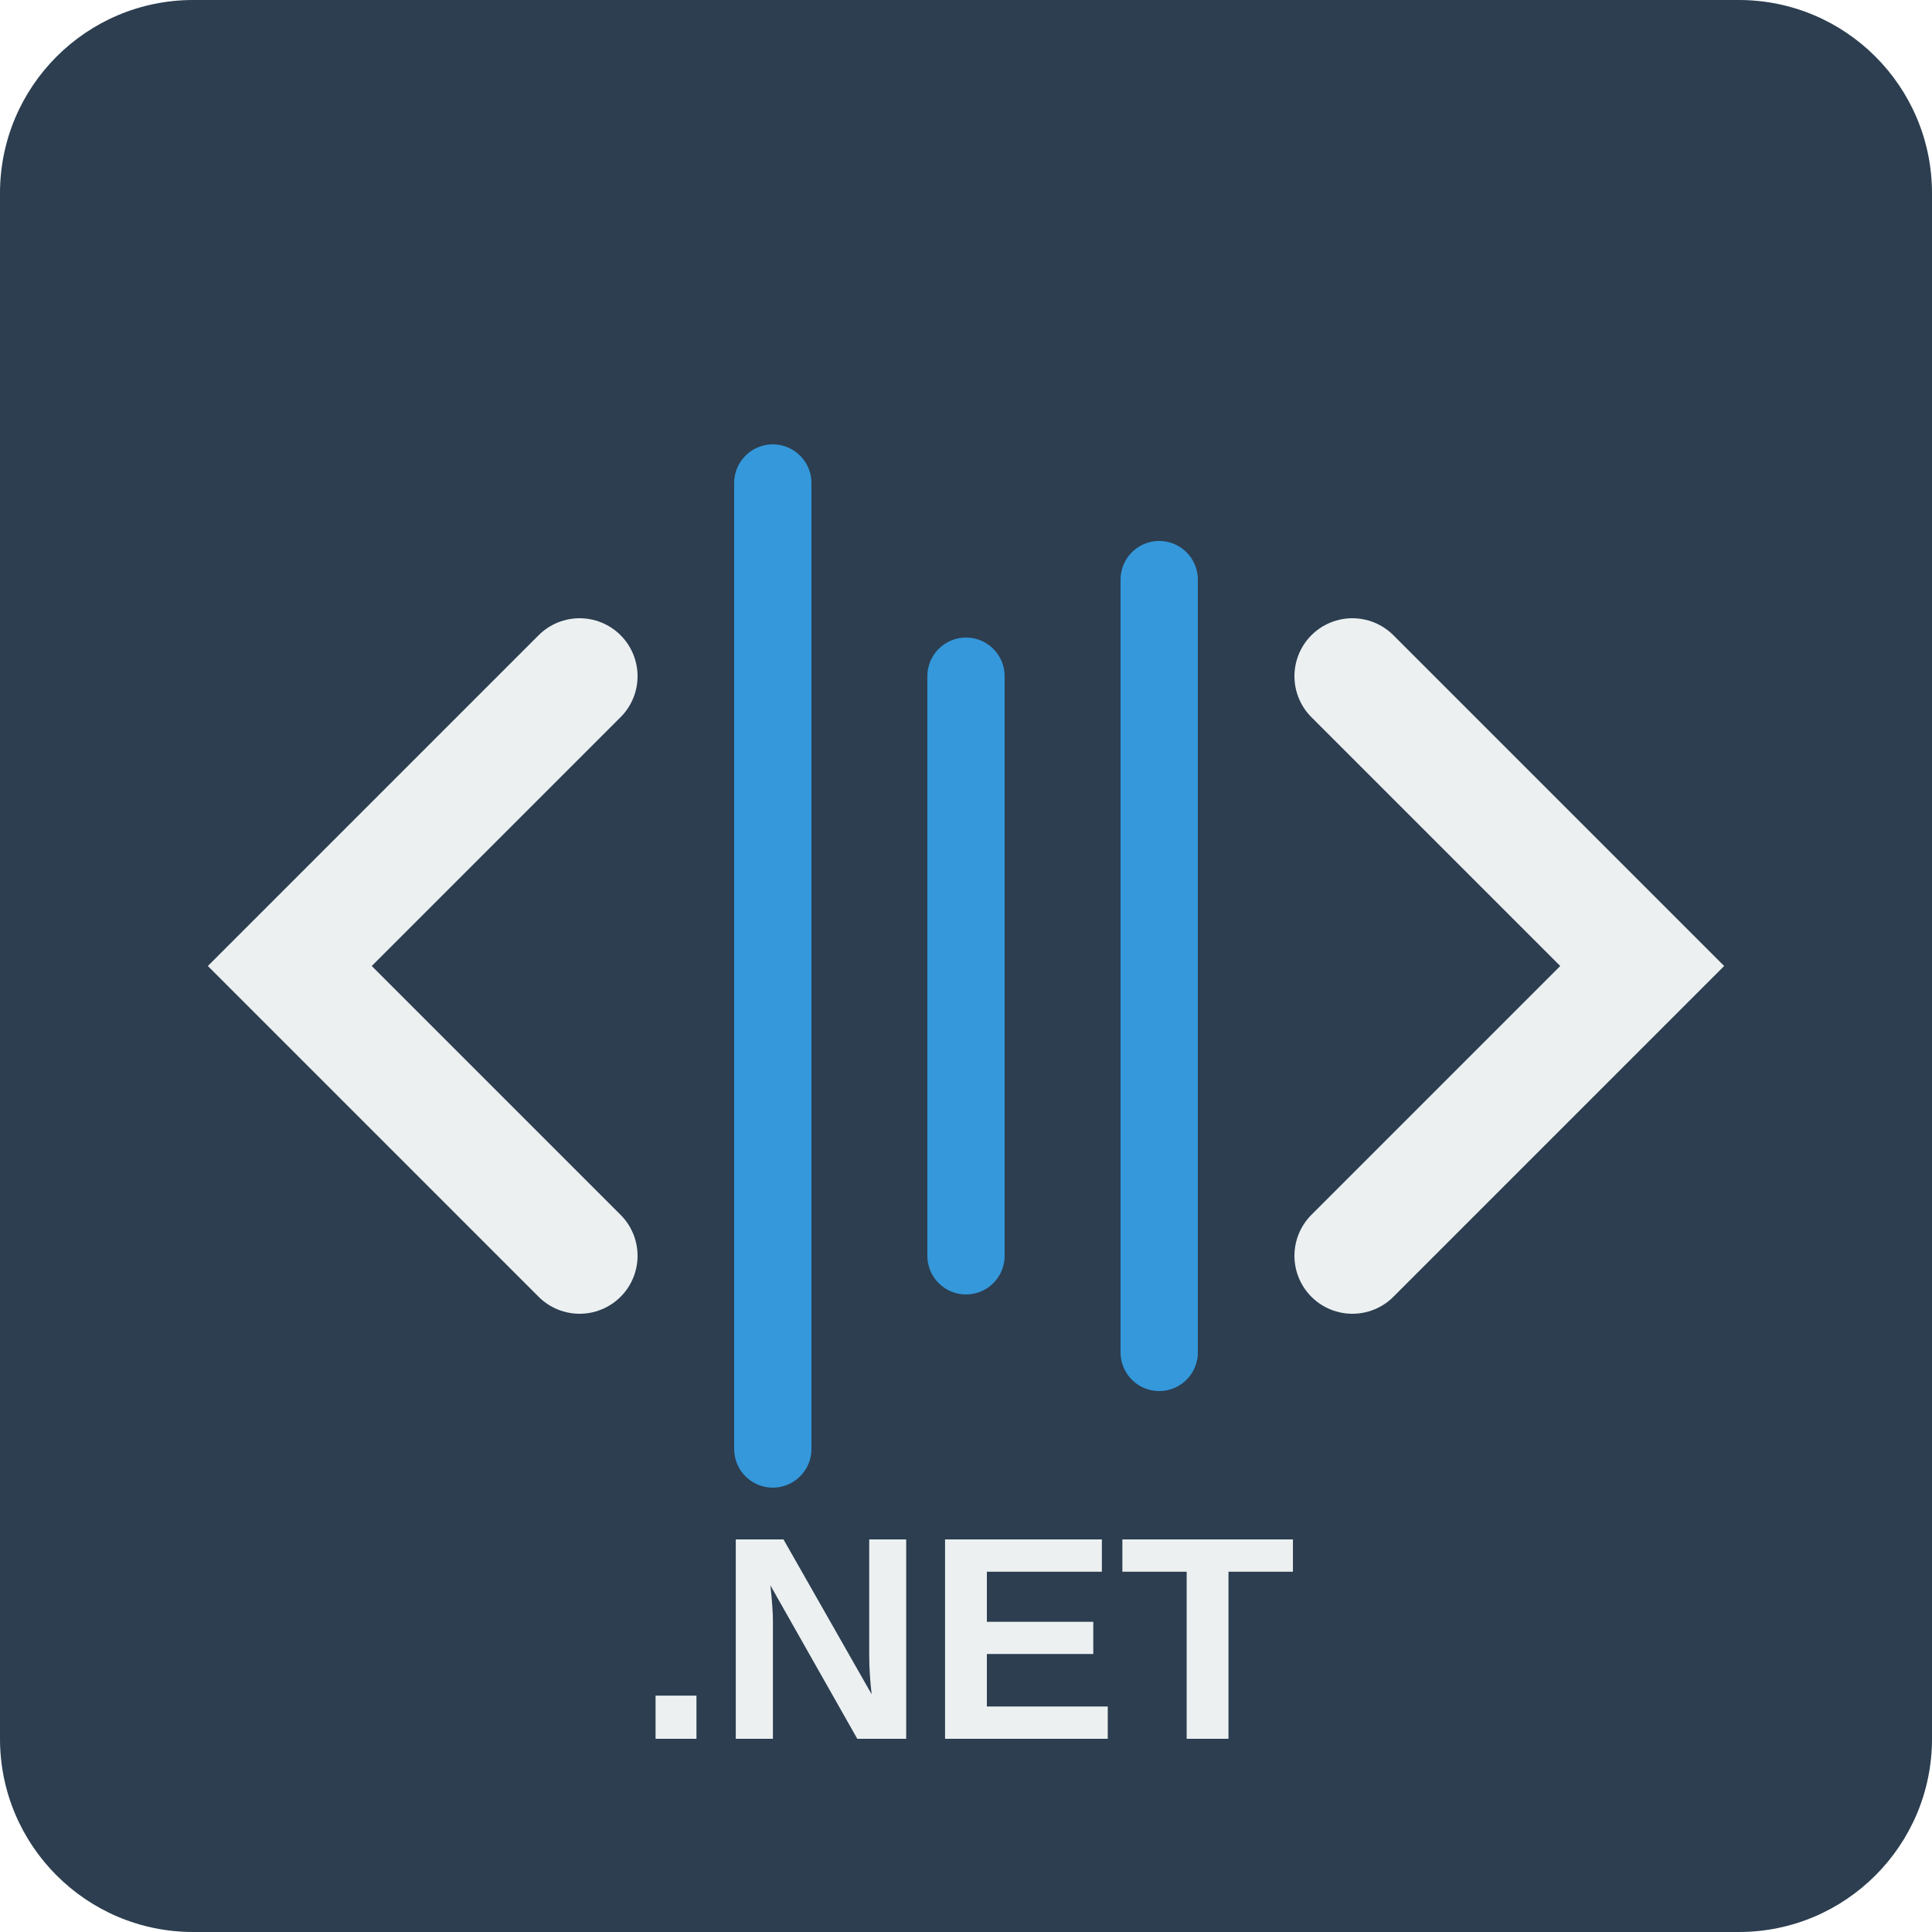
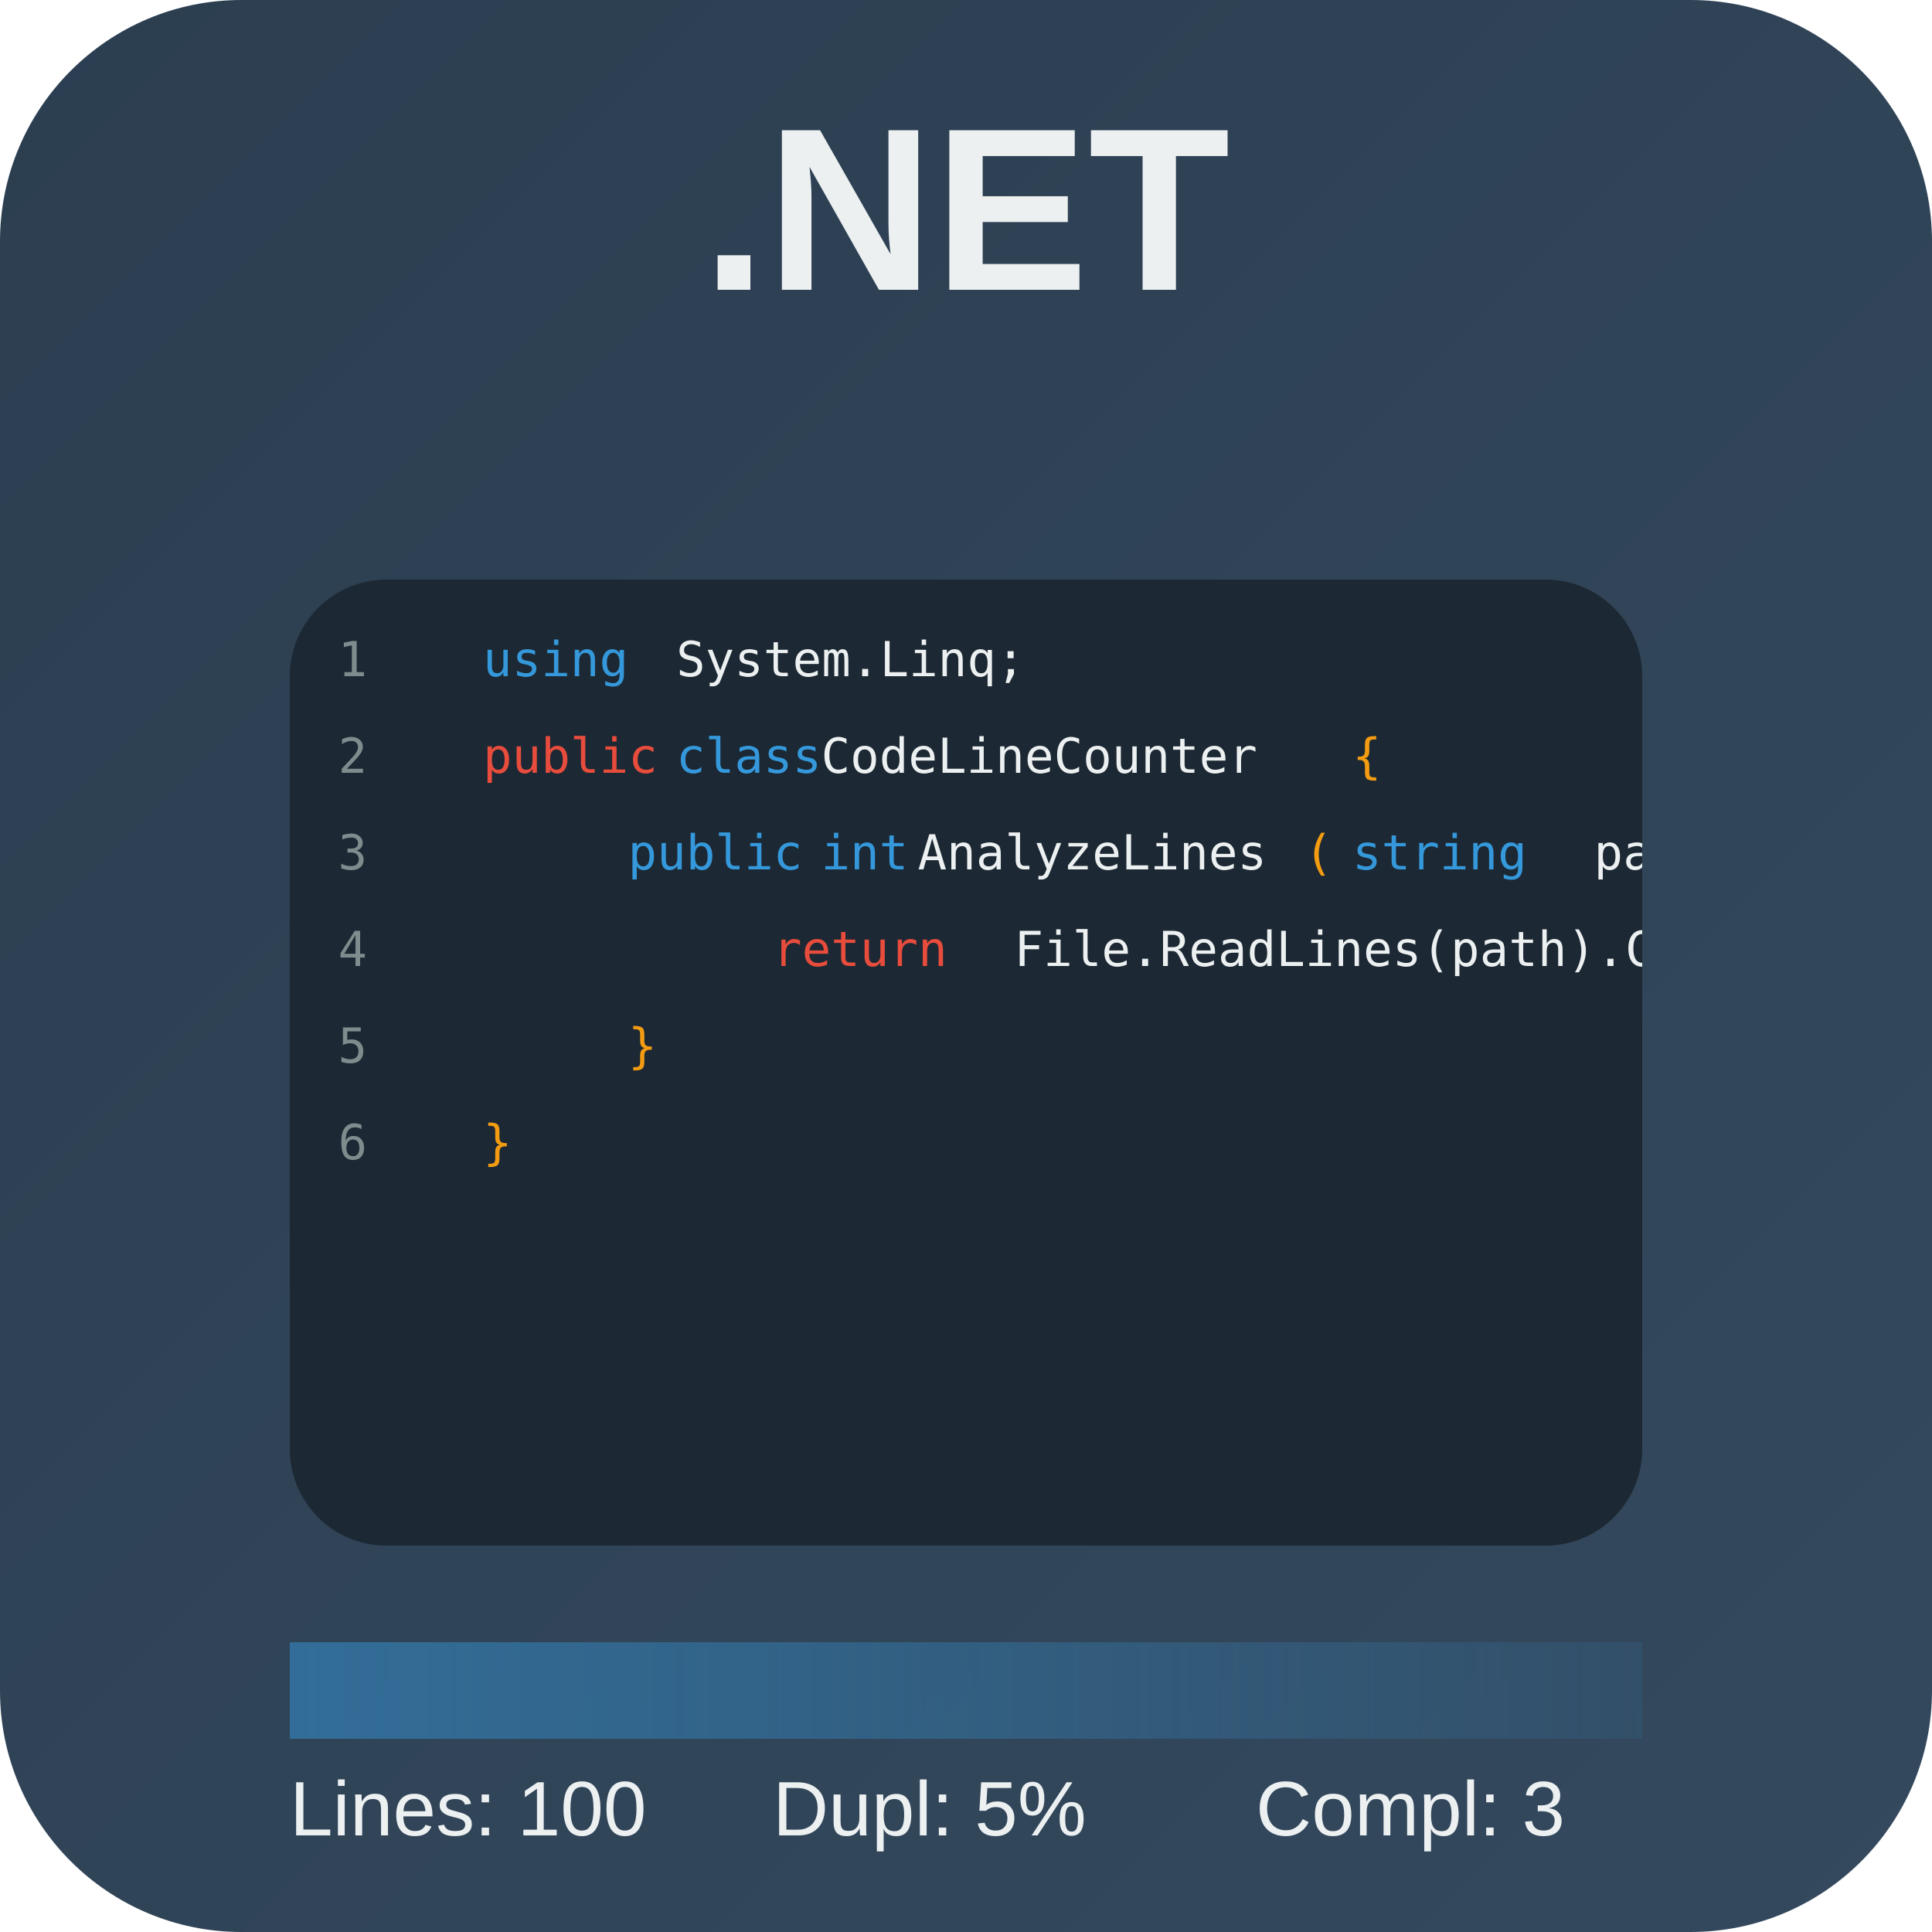
<svg xmlns="http://www.w3.org/2000/svg" viewBox="0 0 200 200">
-   <rect width="200" height="200" fill="#2C3E50" rx="20" ry="20" />
-   <path d="M60 70 L30 100 L60 130" fill="none" stroke="#ECF0F1" stroke-width="12" stroke-linecap="round" />
-   <path d="M140 70 L170 100 L140 130" fill="none" stroke="#ECF0F1" stroke-width="12" stroke-linecap="round" />
-   <line x1="80" y1="50" x2="80" y2="150" stroke="#3498DB" stroke-width="8" stroke-linecap="round" />
-   <line x1="100" y1="70" x2="100" y2="130" stroke="#3498DB" stroke-width="8" stroke-linecap="round" />
-   <line x1="120" y1="60" x2="120" y2="140" stroke="#3498DB" stroke-width="8" stroke-linecap="round" />
-   <text x="100" y="180" font-family="Arial, sans-serif" font-size="30" font-weight="bold" text-anchor="middle" fill="#ECF0F1">.NET</text>
+   <defs>
+     <linearGradient id="bgGradient" x1="0%" y1="0%" x2="100%" y2="100%">
+       <stop offset="0%" style="stop-color:#2C3E50;stop-opacity:1" />
+       <stop offset="100%" style="stop-color:#34495E;stop-opacity:1" />
+     </linearGradient>
+     <linearGradient id="metricsGradient" x1="0%" y1="0%" x2="100%" y2="0%">
+       <stop offset="0%" style="stop-color:#3498DB;stop-opacity:0.5" />
+       <stop offset="100%" style="stop-color:#3498DB;stop-opacity:0.1" />
+     </linearGradient>
+   </defs>
+   <rect width="200" height="200" fill="url(#bgGradient)" rx="25" ry="25" />
+   <text x="100" y="30" font-family="Arial, sans-serif" font-size="24" font-weight="bold" text-anchor="middle" fill="#ECF0F1">
+     .NET
+   </text>
+   <g transform="translate(30, 60)">
+     <rect width="140" height="100" fill="#1C2833" rx="10" ry="10" />
+     <clipPath id="code-area">
+       <rect width="140" height="100" rx="10" ry="10" />
+     </clipPath>
+     <g clip-path="url(#code-area)" fill="#ECF0F1" font-family="monospace" font-size="5">
+       <g fill="#7F8C8D">
+         <text x="5" y="10">1</text>
+         <text x="5" y="20">2</text>
+         <text x="5" y="30">3</text>
+         <text x="5" y="40">4</text>
+         <text x="5" y="50">5</text>
+         <text x="5" y="60">6</text>
+       </g>
+       <text x="20" y="10" fill="#3498DB">using</text>
+       <text x="40" y="10" fill="#ECF0F1">System.Linq;</text>
+       <text x="20" y="20" fill="#E74C3C">public</text>
+       <text x="40" y="20" fill="#3498DB">class</text>
+       <text x="55" y="20" fill="#ECF0F1">CodeLineCounter</text>
+       <text x="110" y="20" fill="#F39C12">{</text>
+       <text x="35" y="30" fill="#3498DB">public</text>
+       <text x="55" y="30" fill="#3498DB">int</text>
+       <text x="65" y="30" fill="#ECF0F1">AnalyzeLines</text>
+       <text x="105" y="30" fill="#F39C12">(</text>
+       <text x="110" y="30" fill="#3498DB">string</text>
+       <text x="135" y="30" fill="#ECF0F1">path)</text>
+       <text x="150" y="30" fill="#F39C12">{</text>
+       <text x="50" y="40" fill="#E74C3C">return</text>
+       <text x="75" y="40" fill="#ECF0F1">File.ReadLines(path).Count();</text>
+       <text x="35" y="50" fill="#F39C12">}</text>
+       <text x="20" y="60" fill="#F39C12">}</text>
+     </g>
+   </g>
+   <g transform="translate(30, 170)">
+     <rect x="0" y="0" width="140" height="10" fill="url(#metricsGradient)" />
+     <g fill="#ECF0F1" font-family="Arial, sans-serif" font-size="8">
+       <text x="0" y="20">Lines: 100</text>
+       <text x="50" y="20">Dupl: 5%</text>
+       <text x="100" y="20">Compl: 3</text>
+     </g>
+   </g>
</svg>
